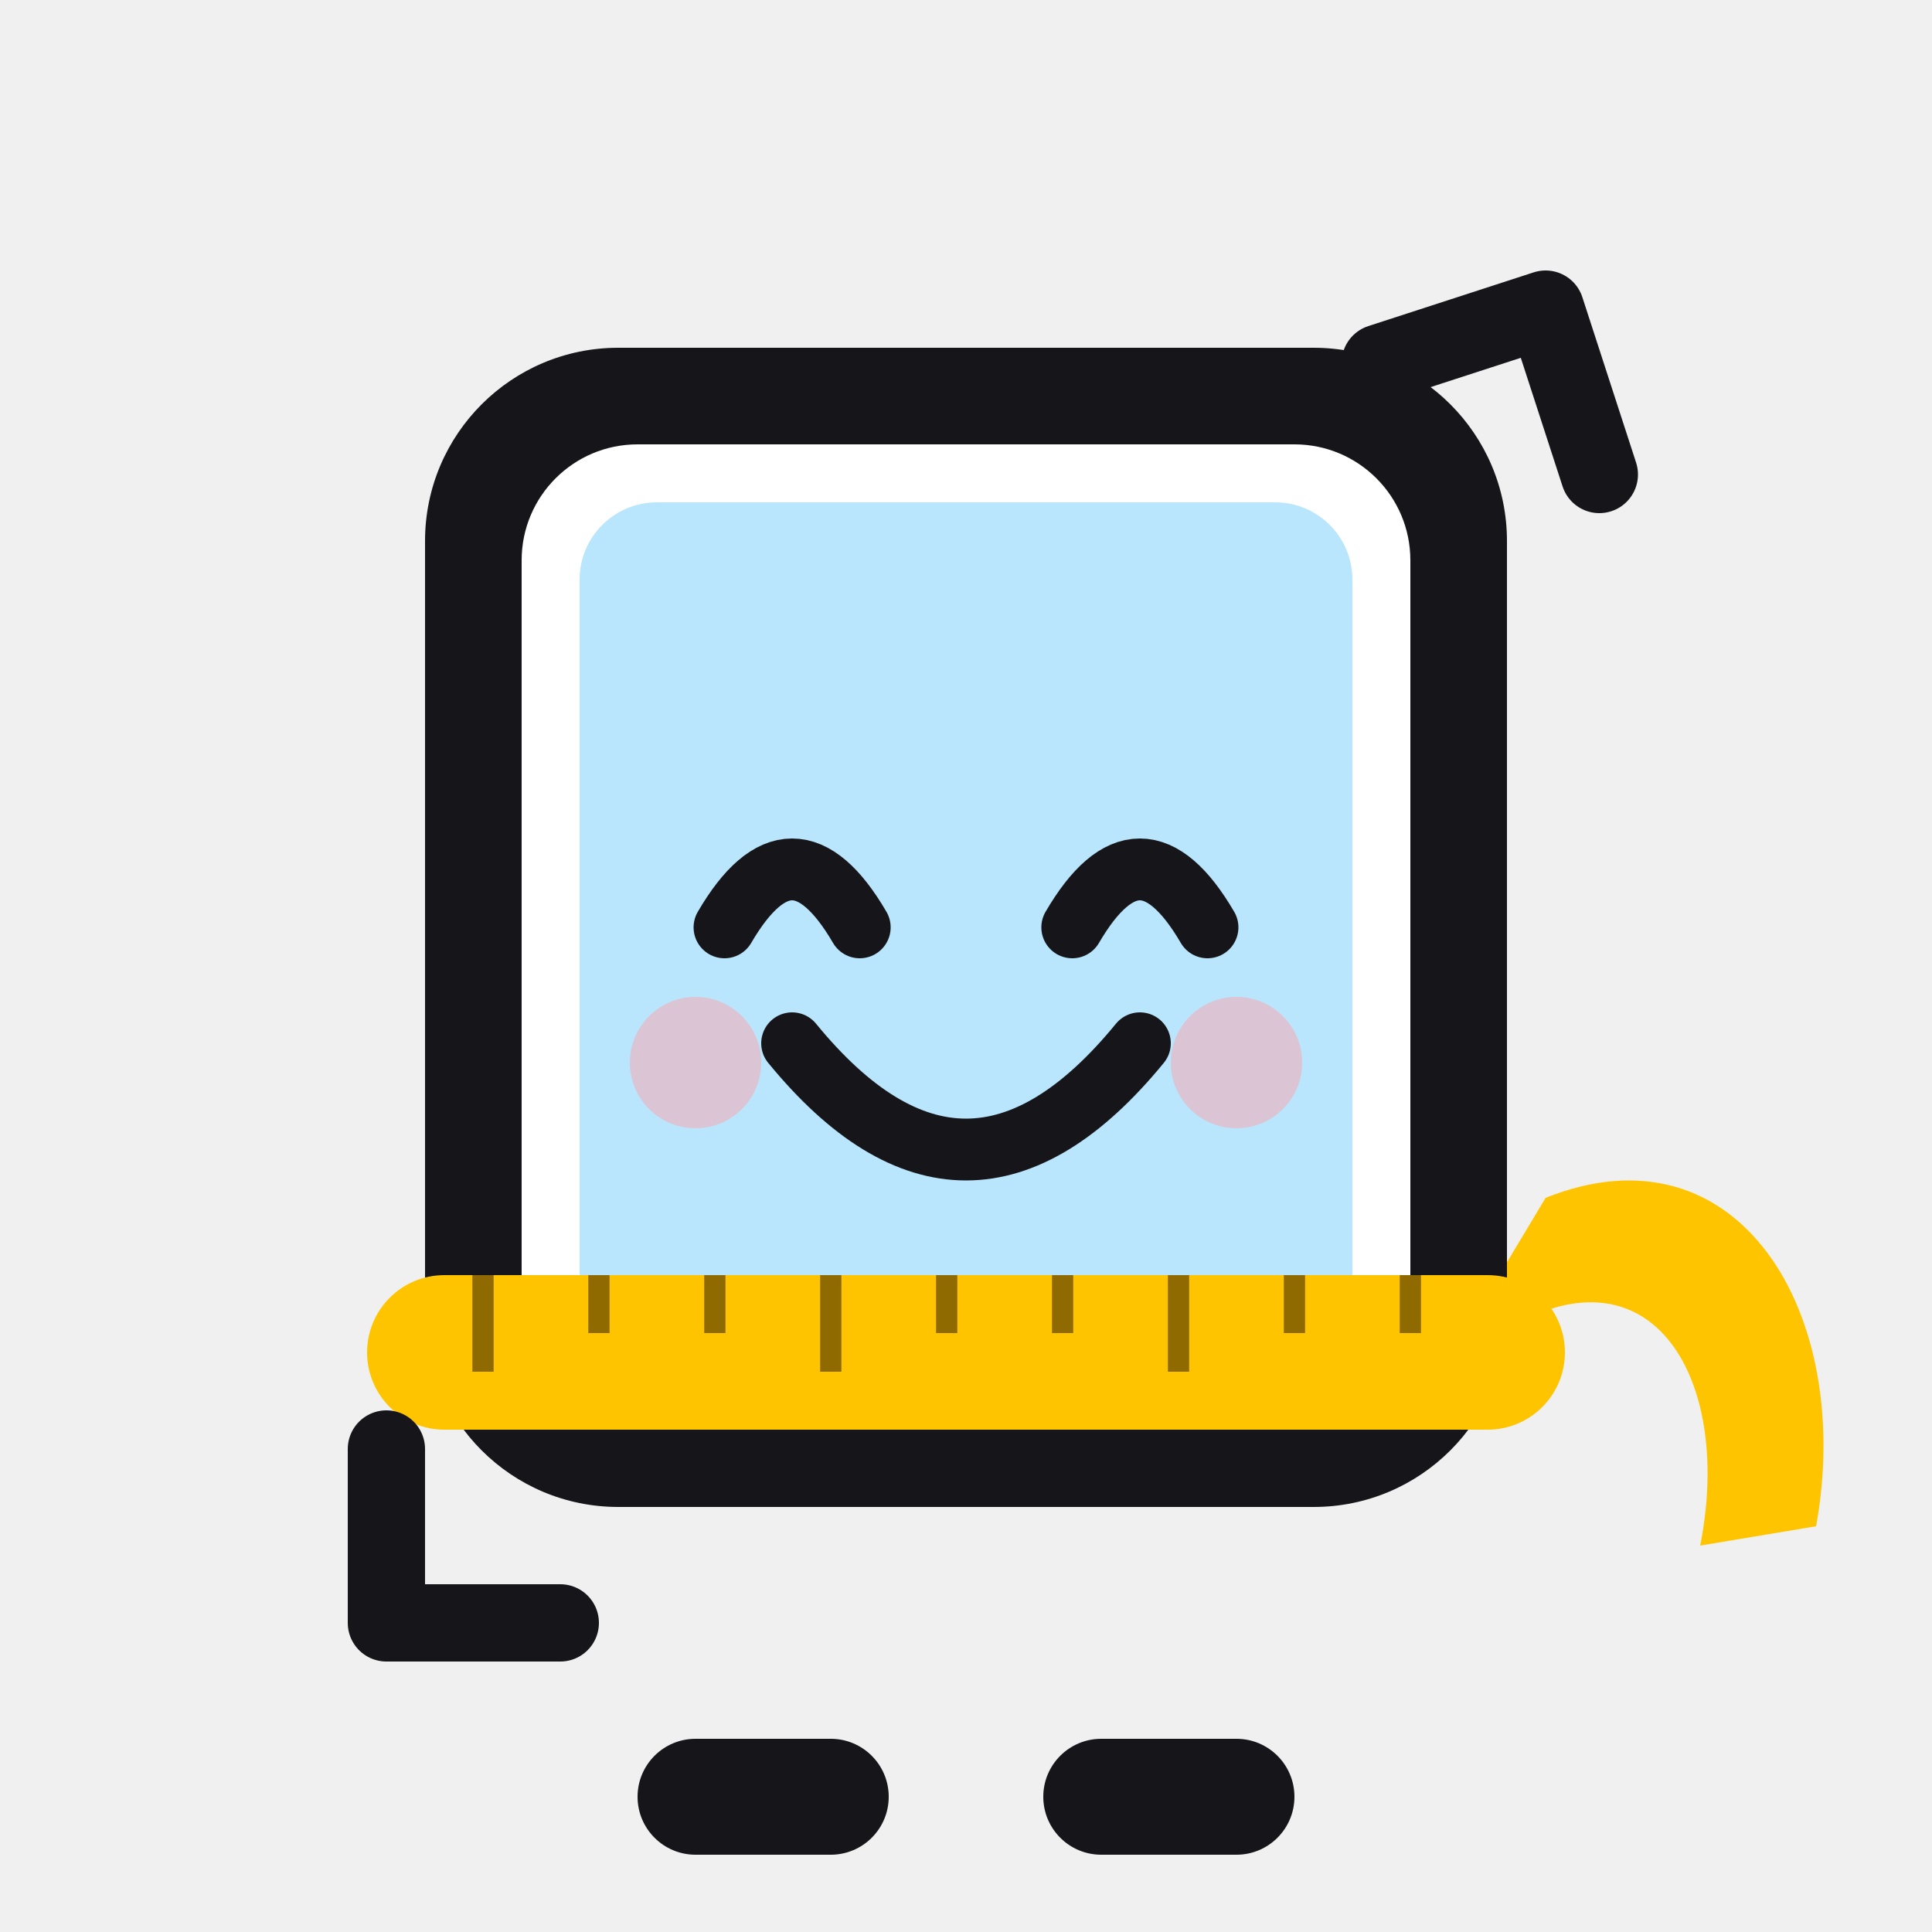
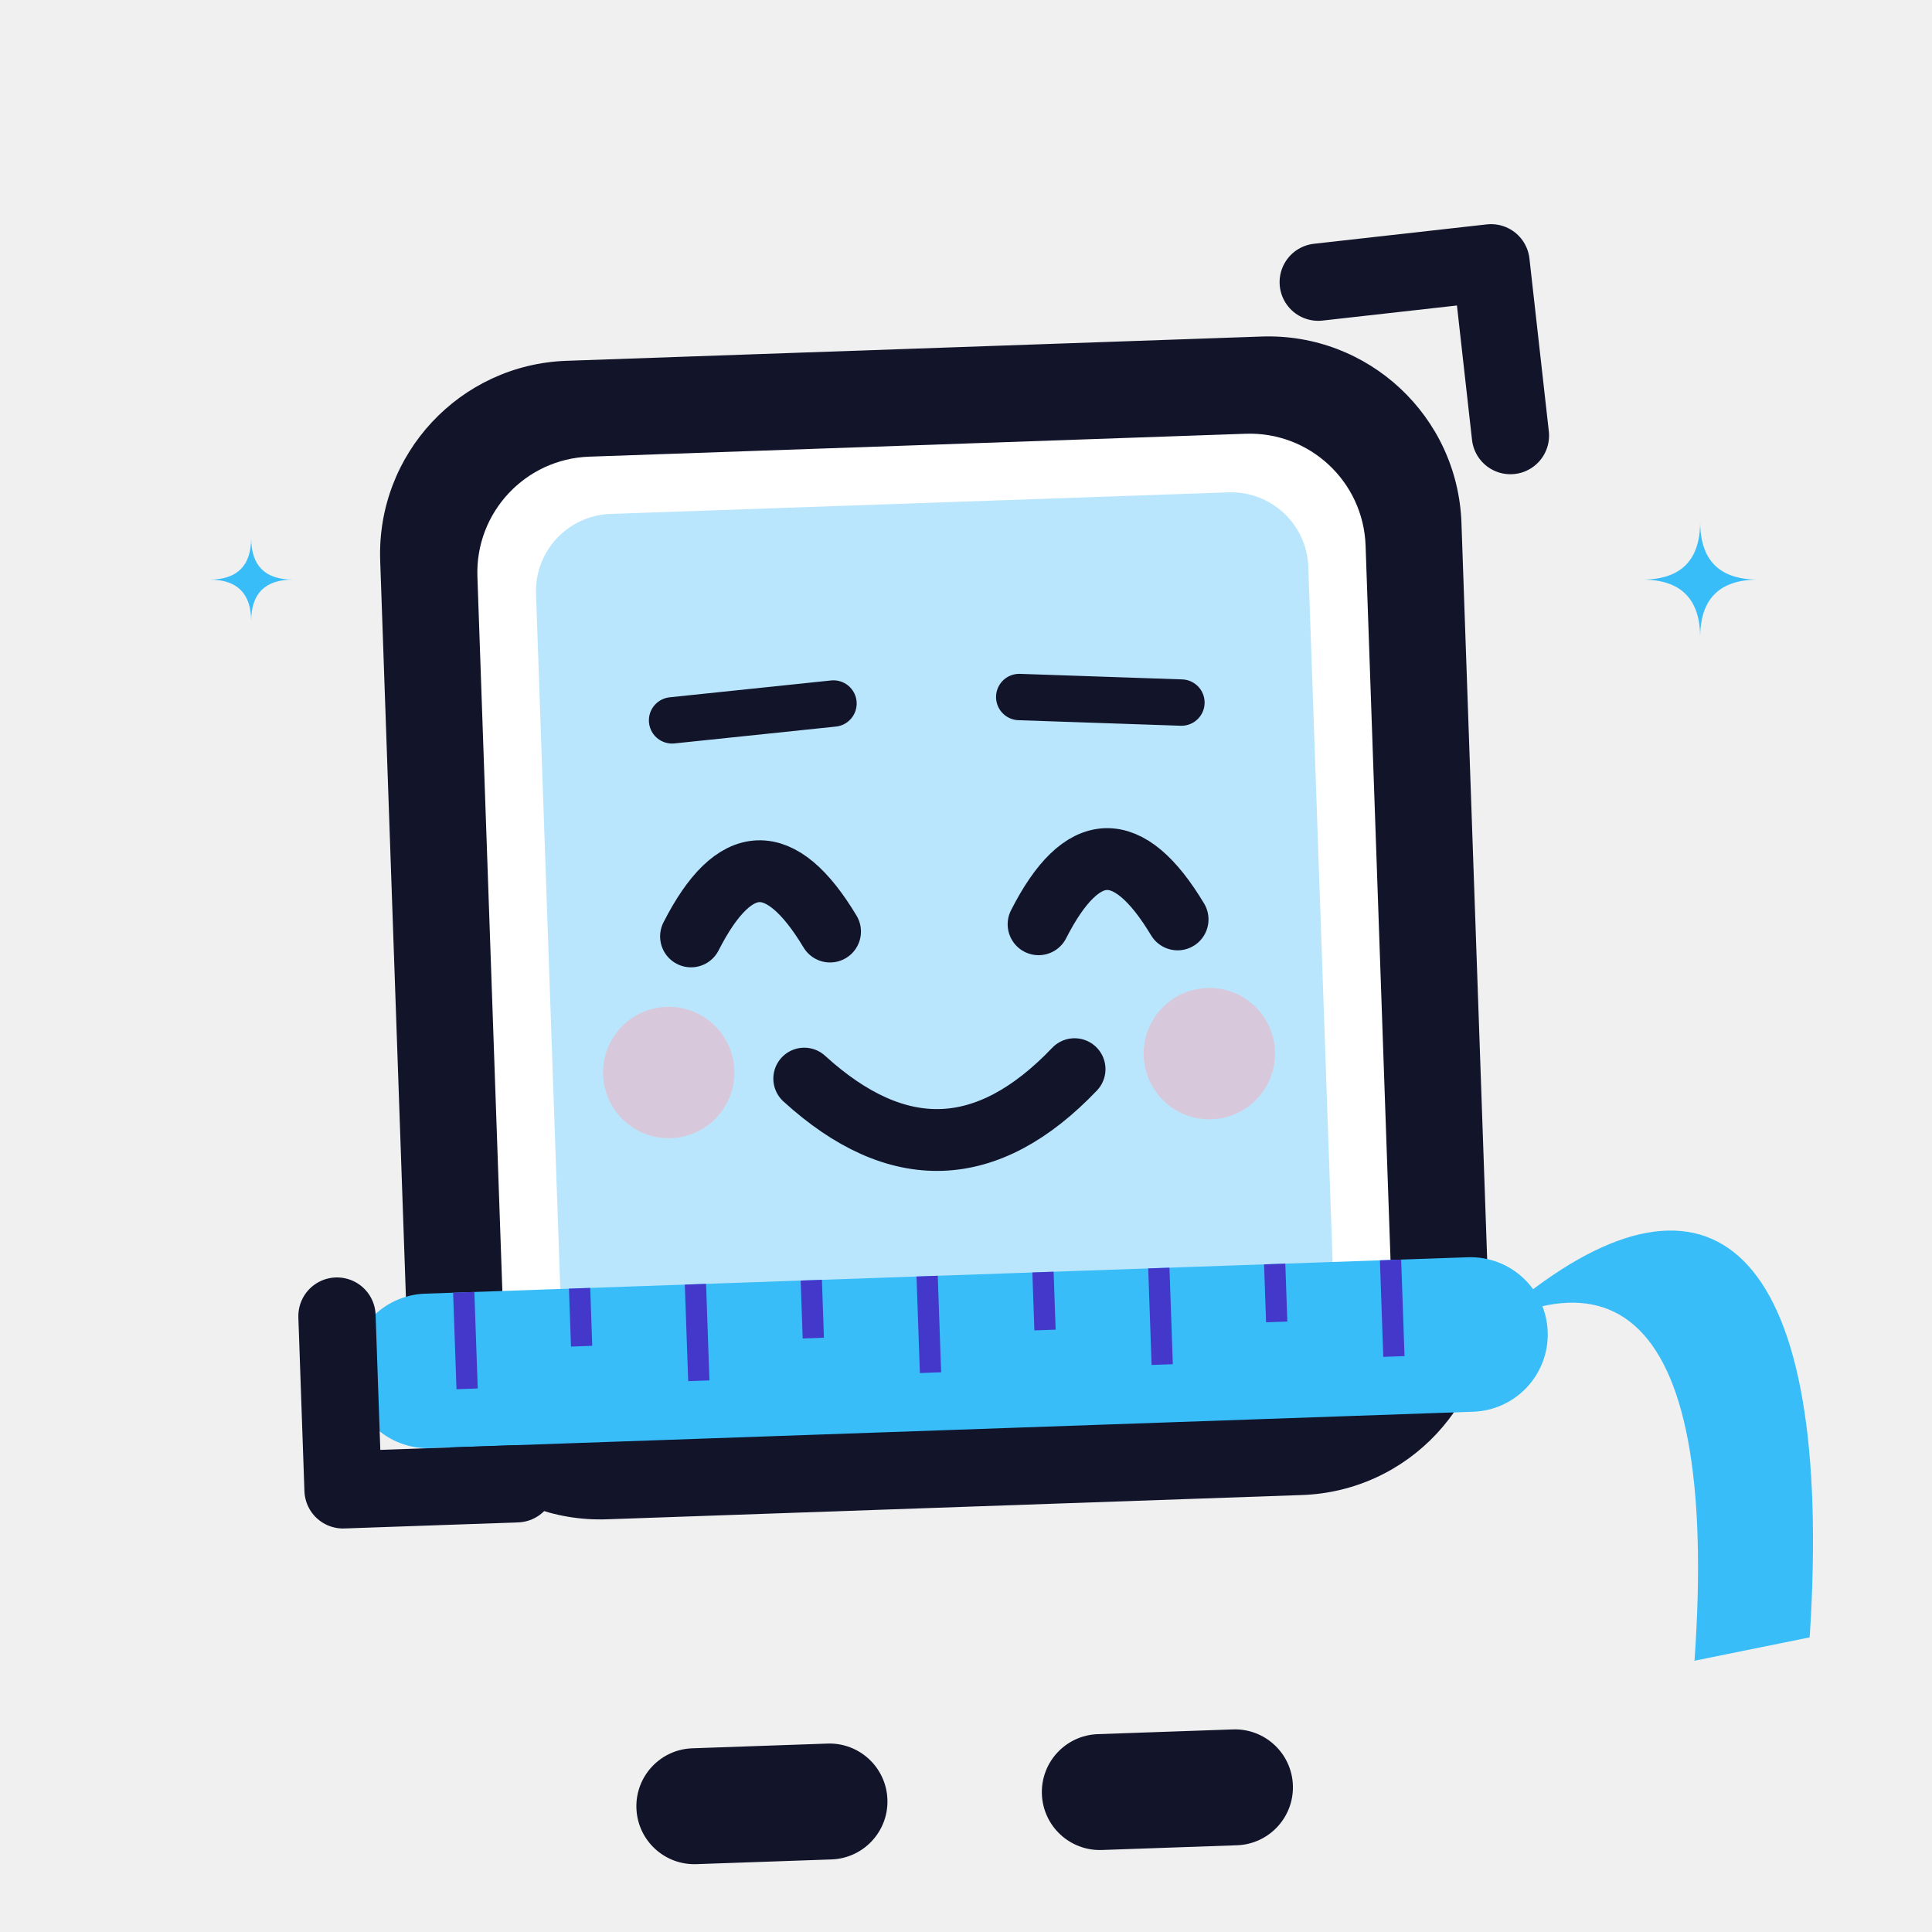
<svg xmlns="http://www.w3.org/2000/svg" viewBox="0 0 100 100" width="512" height="512">
-   <rect x="33" y="90" width="13" height="6" rx="3" fill="#15151A" />
-   <rect x="54" y="90" width="13" height="6" rx="3" fill="#15151A" />
-   <path d="M74 72 C84 62 90 70 88 80 L94 79 C96 68 90 58 80 62 Z" fill="#FFC400" />
-   <rect x="22" y="18" width="56" height="60" rx="10" fill="#15151A" />
-   <rect x="27" y="23" width="46" height="50" rx="6" fill="#FFFFFF" />
-   <rect x="30" y="26" width="40" height="44" rx="4" fill="#BAE6FD" />
-   <circle cx="36" cy="55" r="3.4" fill="#FDA4AF" fill-opacity=".5" />
-   <circle cx="64" cy="55" r="3.4" fill="#FDA4AF" fill-opacity=".5" />
-   <path d="M37.5 48 Q41 42 44.5 48 M55.5 48 Q59 42 62.5 48" fill="none" stroke="#15151A" stroke-width="3.2" stroke-linecap="round" />
-   <path d="M41 54 Q50 65 59 54" fill="none" stroke="#15151A" stroke-width="3.2" stroke-linecap="round" />
-   <rect x="19" y="66" width="62" height="8" rx="4" fill="#FFC400" />
-   <g stroke="#8F6A00" stroke-width="1.1">
-     <path d="M25 66v5M31 66v3M37 66v3M43 66v5M49 66v3M55 66v3M61 66v5M67 66v3M73 66v3" />
+   <g transform="translate(50 95) rotate(-2.0) scale(1 1.000) translate(-50 -95)">
+     <rect x="33" y="90" width="13" height="6" rx="3" fill="#12142A" />
+     <rect x="54" y="90" width="13" height="6" rx="3" fill="#12142A" />
+     <path d="M74,72 C84,64.8 90,68.32 88,87.28 L94,86.28 C96,66.32 90,60.8 80,68z" fill="#38BDF8" />
+     <rect x="22" y="18" width="56" height="60" rx="10" fill="#12142A" />
+     <rect x="27" y="23" width="46" height="50" rx="6" fill="#fff" />
+     <rect x="30" y="26" width="40" height="44" rx="4" fill="#BAE6FD" />
+     <circle cx="36" cy="55" r="3.4" fill="#FDA4AF" opacity="0.44" />
+     <circle cx="64" cy="55" r="3.4" fill="#FDA4AF" opacity="0.44" />
+     <path d="M37.4,48 Q41,41.5 44.6,48" fill="none" stroke="#12142A" stroke-width="3.2" stroke-linecap="round" opacity="1.00" />
+     <line x1="45.19" y1="36.21" x2="36.81" y2="36.79" stroke="#12142A" stroke-width="2.4" stroke-linecap="round" />
+     <path d="M55.4,48 Q59,41.5 62.6,48" fill="none" stroke="#12142A" stroke-width="3.2" stroke-linecap="round" opacity="1.00" />
+     <line x1="54.81" y1="36.21" x2="63.19" y2="36.79" stroke="#12142A" stroke-width="2.4" stroke-linecap="round" />
+     <path d="M43.00,55.56 Q50,62.40 57.00,55.56" fill="none" stroke="#12142A" stroke-width="3.2" stroke-linecap="round" opacity="1.00" />
+     <rect x="19" y="66" width="62" height="8" rx="4" fill="#38BDF8" />
+     <line x1="25" y1="66" x2="25" y2="71" stroke="#4338CA" stroke-width="1.1" />
+     <line x1="31" y1="66" x2="31" y2="69" stroke="#4338CA" stroke-width="1.1" />
+     <line x1="37" y1="66" x2="37" y2="71" stroke="#4338CA" stroke-width="1.1" />
+     <line x1="43" y1="66" x2="43" y2="69" stroke="#4338CA" stroke-width="1.1" />
+     <line x1="49" y1="66" x2="49" y2="71" stroke="#4338CA" stroke-width="1.1" />
+     <line x1="55" y1="66" x2="55" y2="69" stroke="#4338CA" stroke-width="1.1" />
+     <line x1="61" y1="66" x2="61" y2="71" stroke="#4338CA" stroke-width="1.1" />
+     <line x1="67" y1="66" x2="67" y2="69" stroke="#4338CA" stroke-width="1.1" />
+     <line x1="73" y1="66" x2="73" y2="71" stroke="#4338CA" stroke-width="1.1" />
+     <path transform="rotate(-4.4 80 14.6)" d="M71,14.6 L80,14.6 L80,23.6" fill="none" stroke="#12142A" stroke-width="4" stroke-linecap="round" stroke-linejoin="round" />
+     <path d="M27.4,76.0 L18.4,76.0 L18.4,67.0" fill="none" stroke="#12142A" stroke-width="4" stroke-linecap="round" stroke-linejoin="round" />
  </g>
-   <path d="M71 16 L80 16 L80 25" fill="none" stroke="#15151A" stroke-width="4" stroke-linecap="round" stroke-linejoin="round" transform="rotate(-18 80 16)" />
-   <path d="M29 84 L20 84 L20 75" fill="none" stroke="#15151A" stroke-width="4" stroke-linecap="round" stroke-linejoin="round" />
+   <path d="M88,27.0 Q88,30 91.0,30 Q88,30 88,33.0 Q88,30 85.0,30 Q88,30 88,27.0z" fill="#38BDF8" />
+   <path d="M13,27.84 Q13,30 15.16,30 Q13,30 13,32.16 Q13,30 10.84,30 Q13,30 13,27.84z" fill="#38BDF8" />
</svg>
